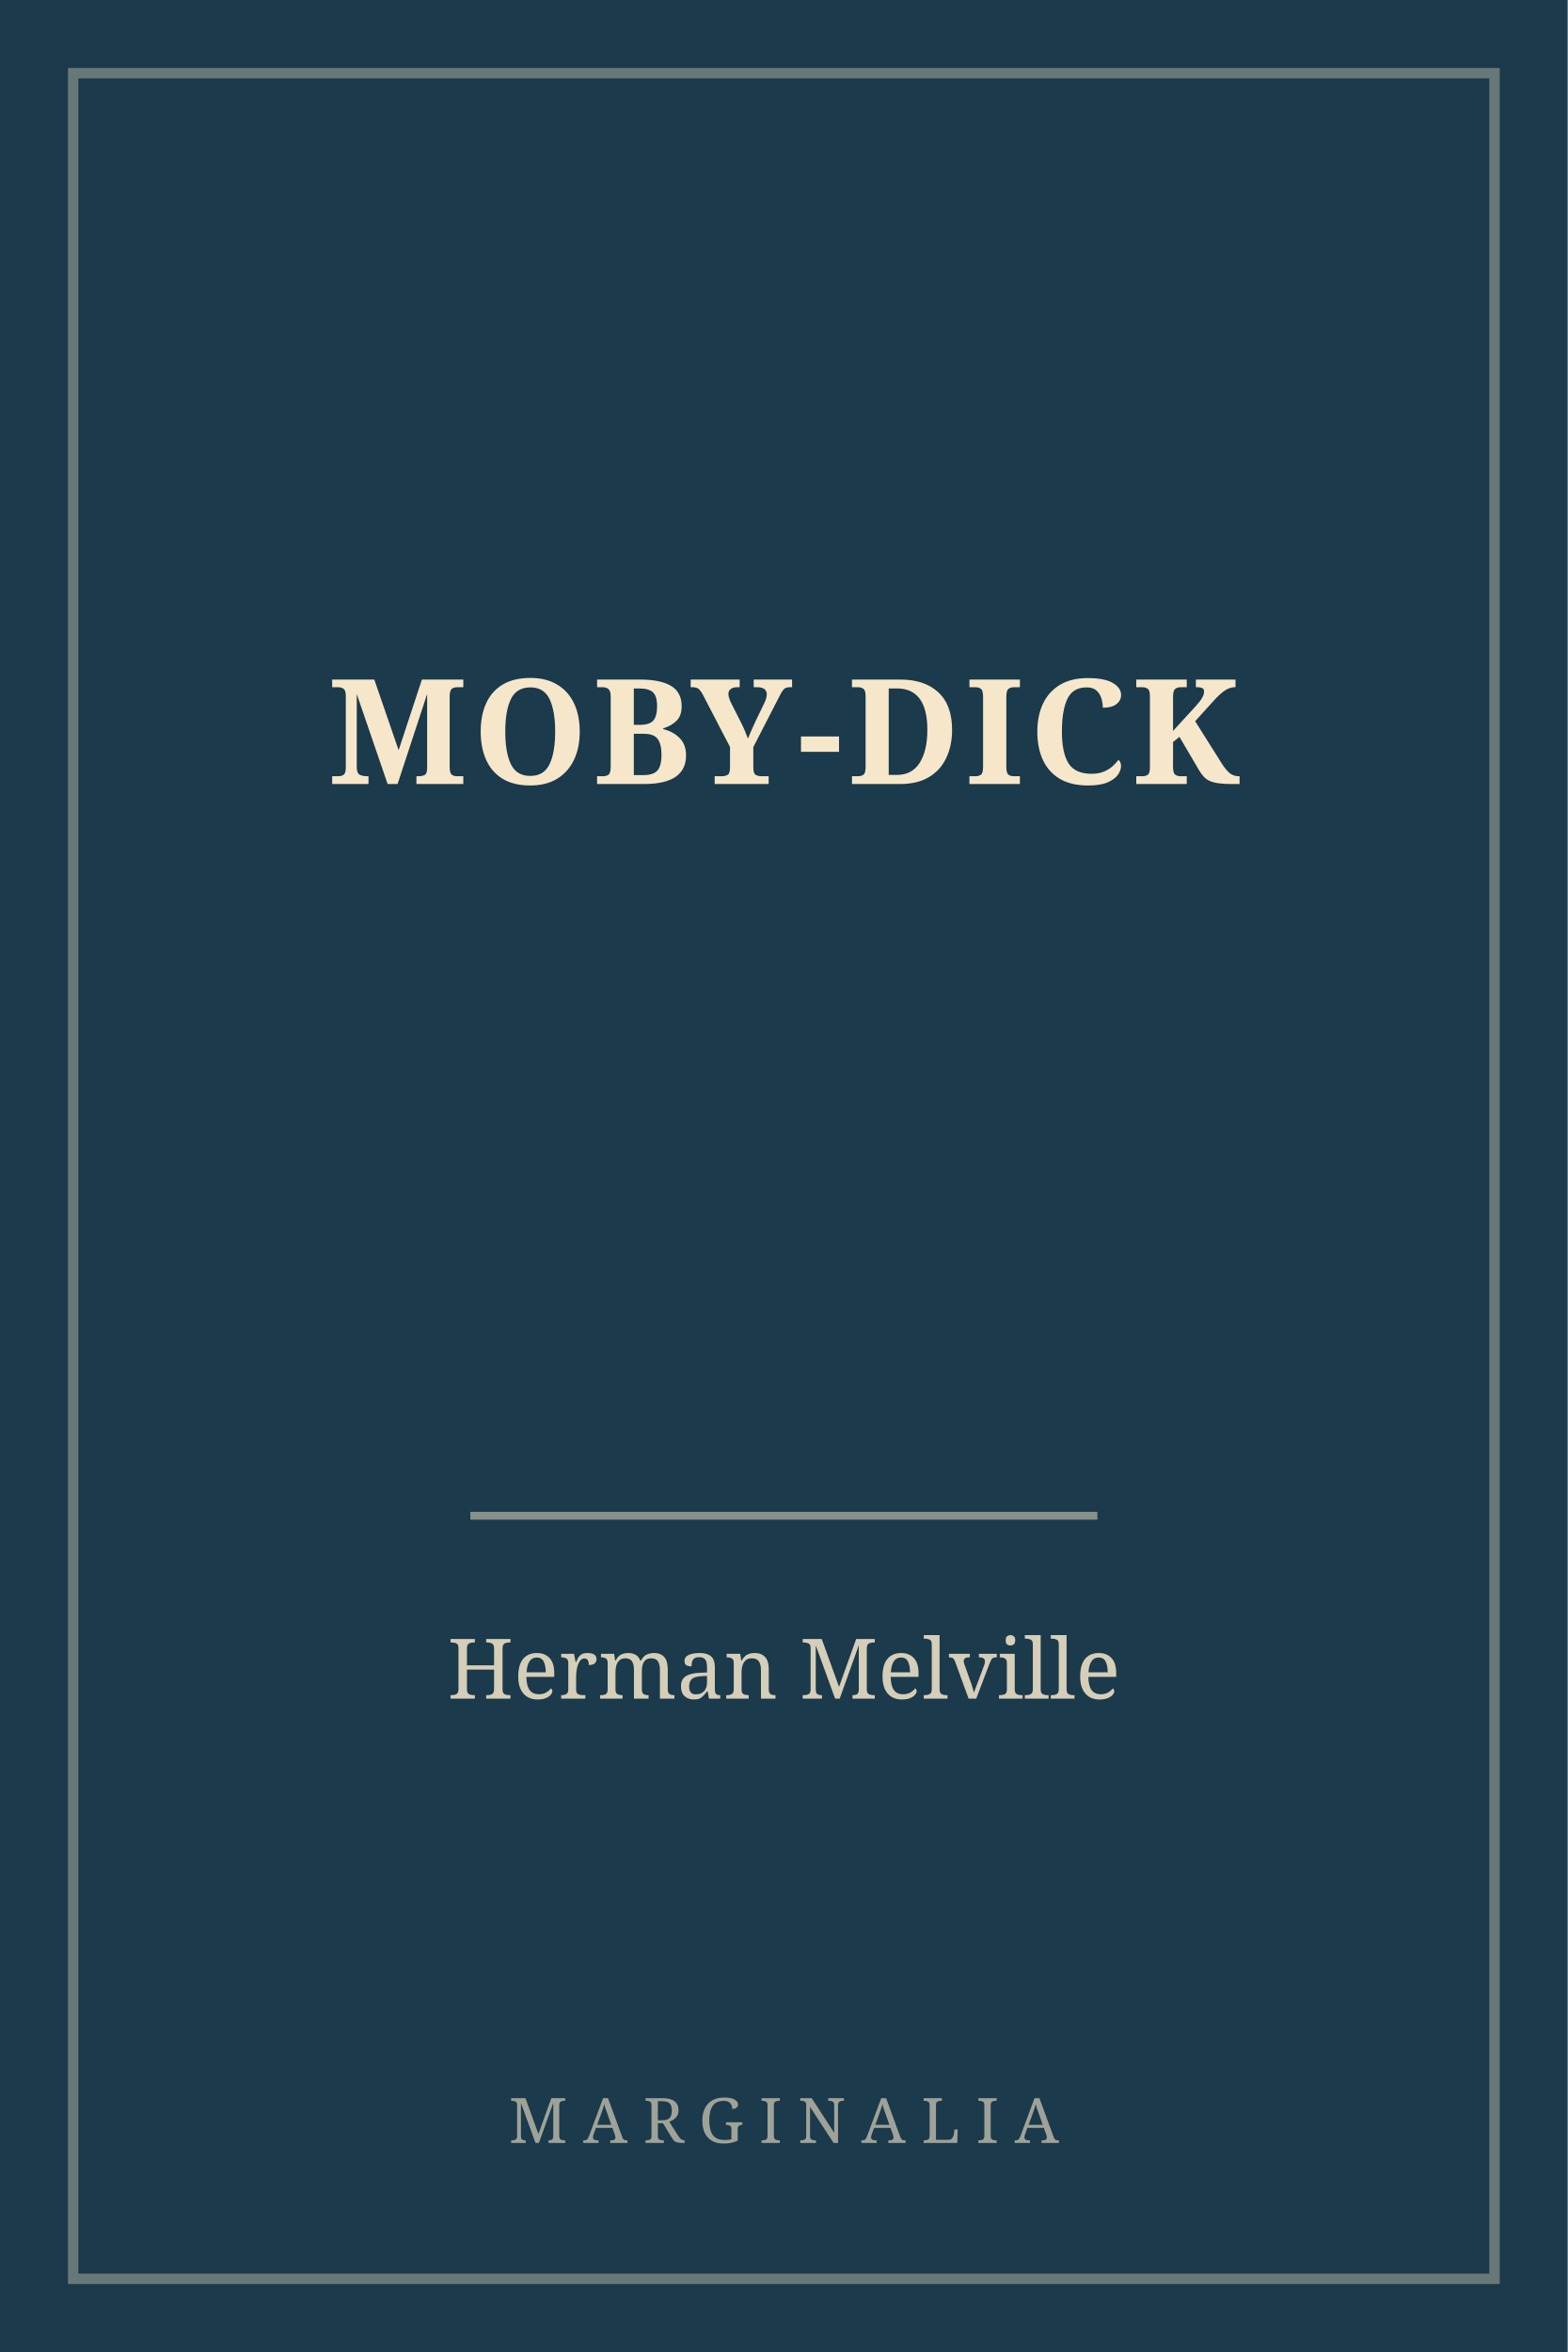
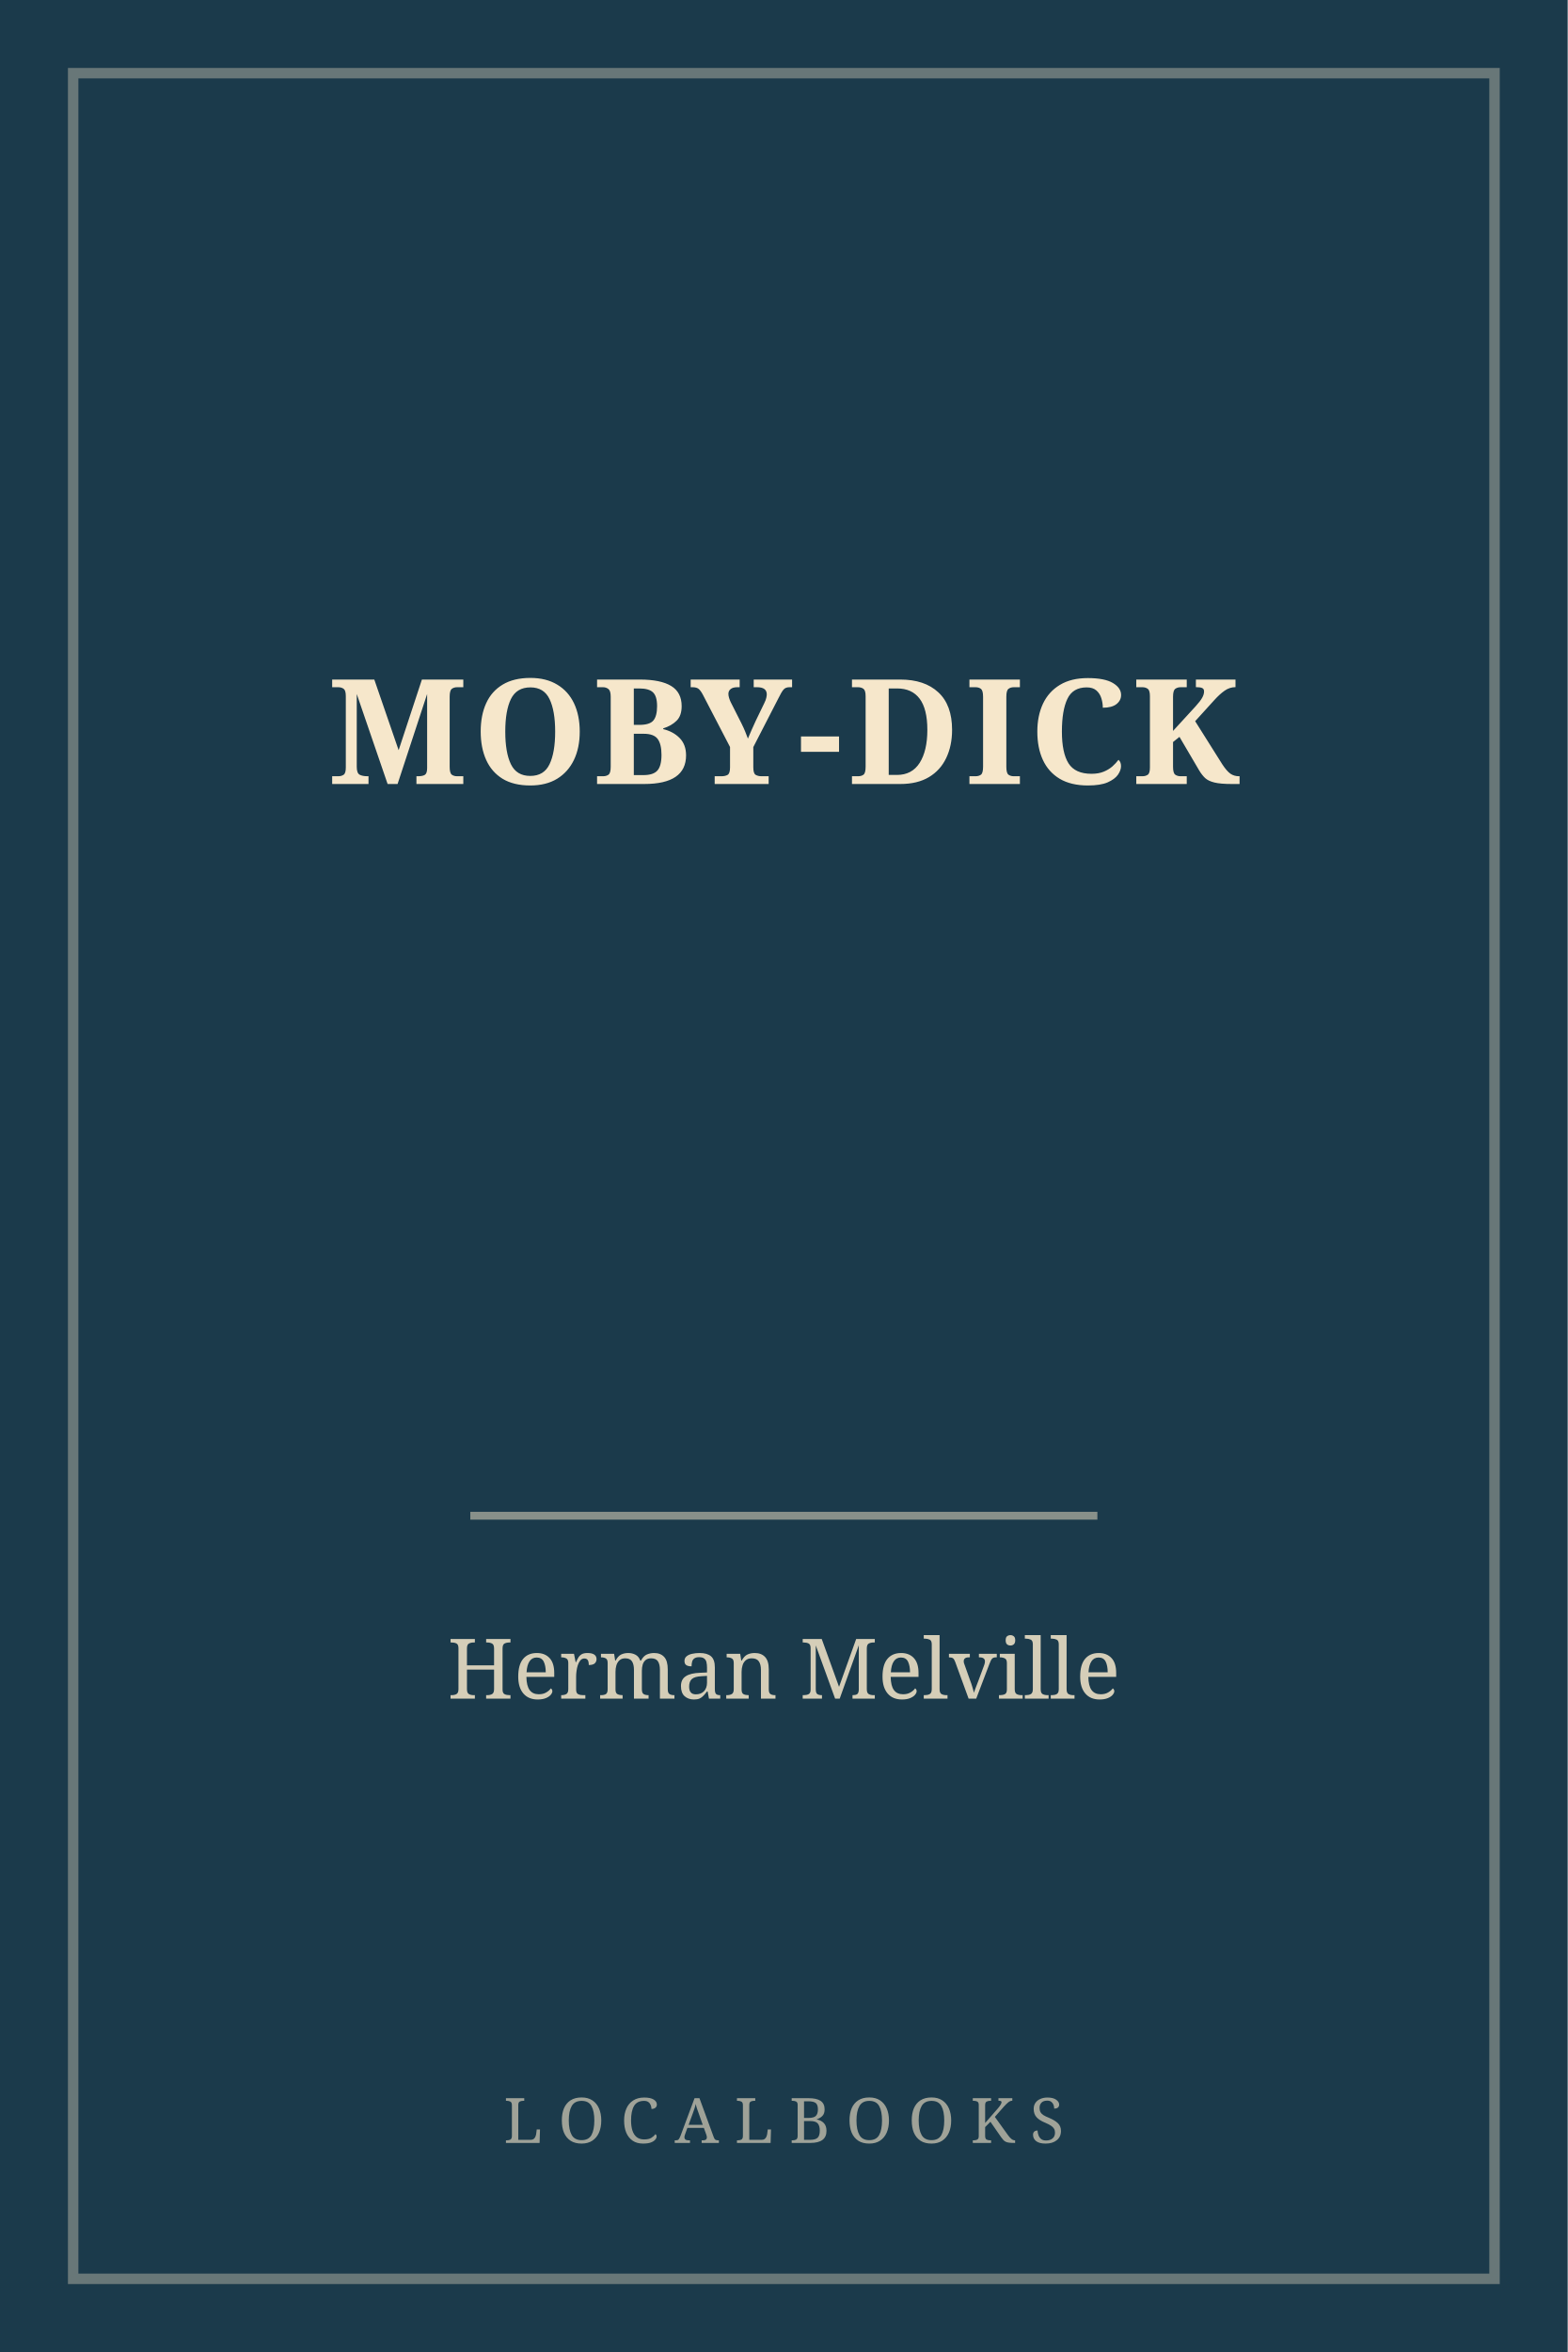
<svg xmlns="http://www.w3.org/2000/svg" width="300" height="450" viewBox="0 0 300 450">
  <rect width="300" height="450" fill="#1b3a4b" />
  <rect x="14" y="14" width="272" height="422" fill="none" stroke="#f6e7cb" stroke-opacity="0.35" stroke-width="2" />
  <text x="150" y="150" font-family="Georgia, serif" font-size="28" font-weight="bold" fill="#f6e7cb" text-anchor="middle" letter-spacing="1">
    <tspan x="150" dy="0">MOBY-DICK</tspan>
  </text>
  <line x1="90" y1="290" x2="210" y2="290" stroke="#f6e7cb" stroke-opacity="0.5" stroke-width="1.5" />
  <text x="150" y="325" font-family="Georgia, serif" font-size="16" fill="#f6e7cb" fill-opacity="0.85" text-anchor="middle">Herman Melville</text>
-   <text x="150" y="410" font-family="Georgia, serif" font-size="12" fill="#f6e7cb" fill-opacity="0.6" text-anchor="middle" letter-spacing="3">MARGINALIA</text>
+   <text x="150" y="410" font-family="Georgia, serif" font-size="12" fill="#f6e7cb" fill-opacity="0.6" text-anchor="middle" letter-spacing="3">LOCALBOOKS</text>
</svg>
